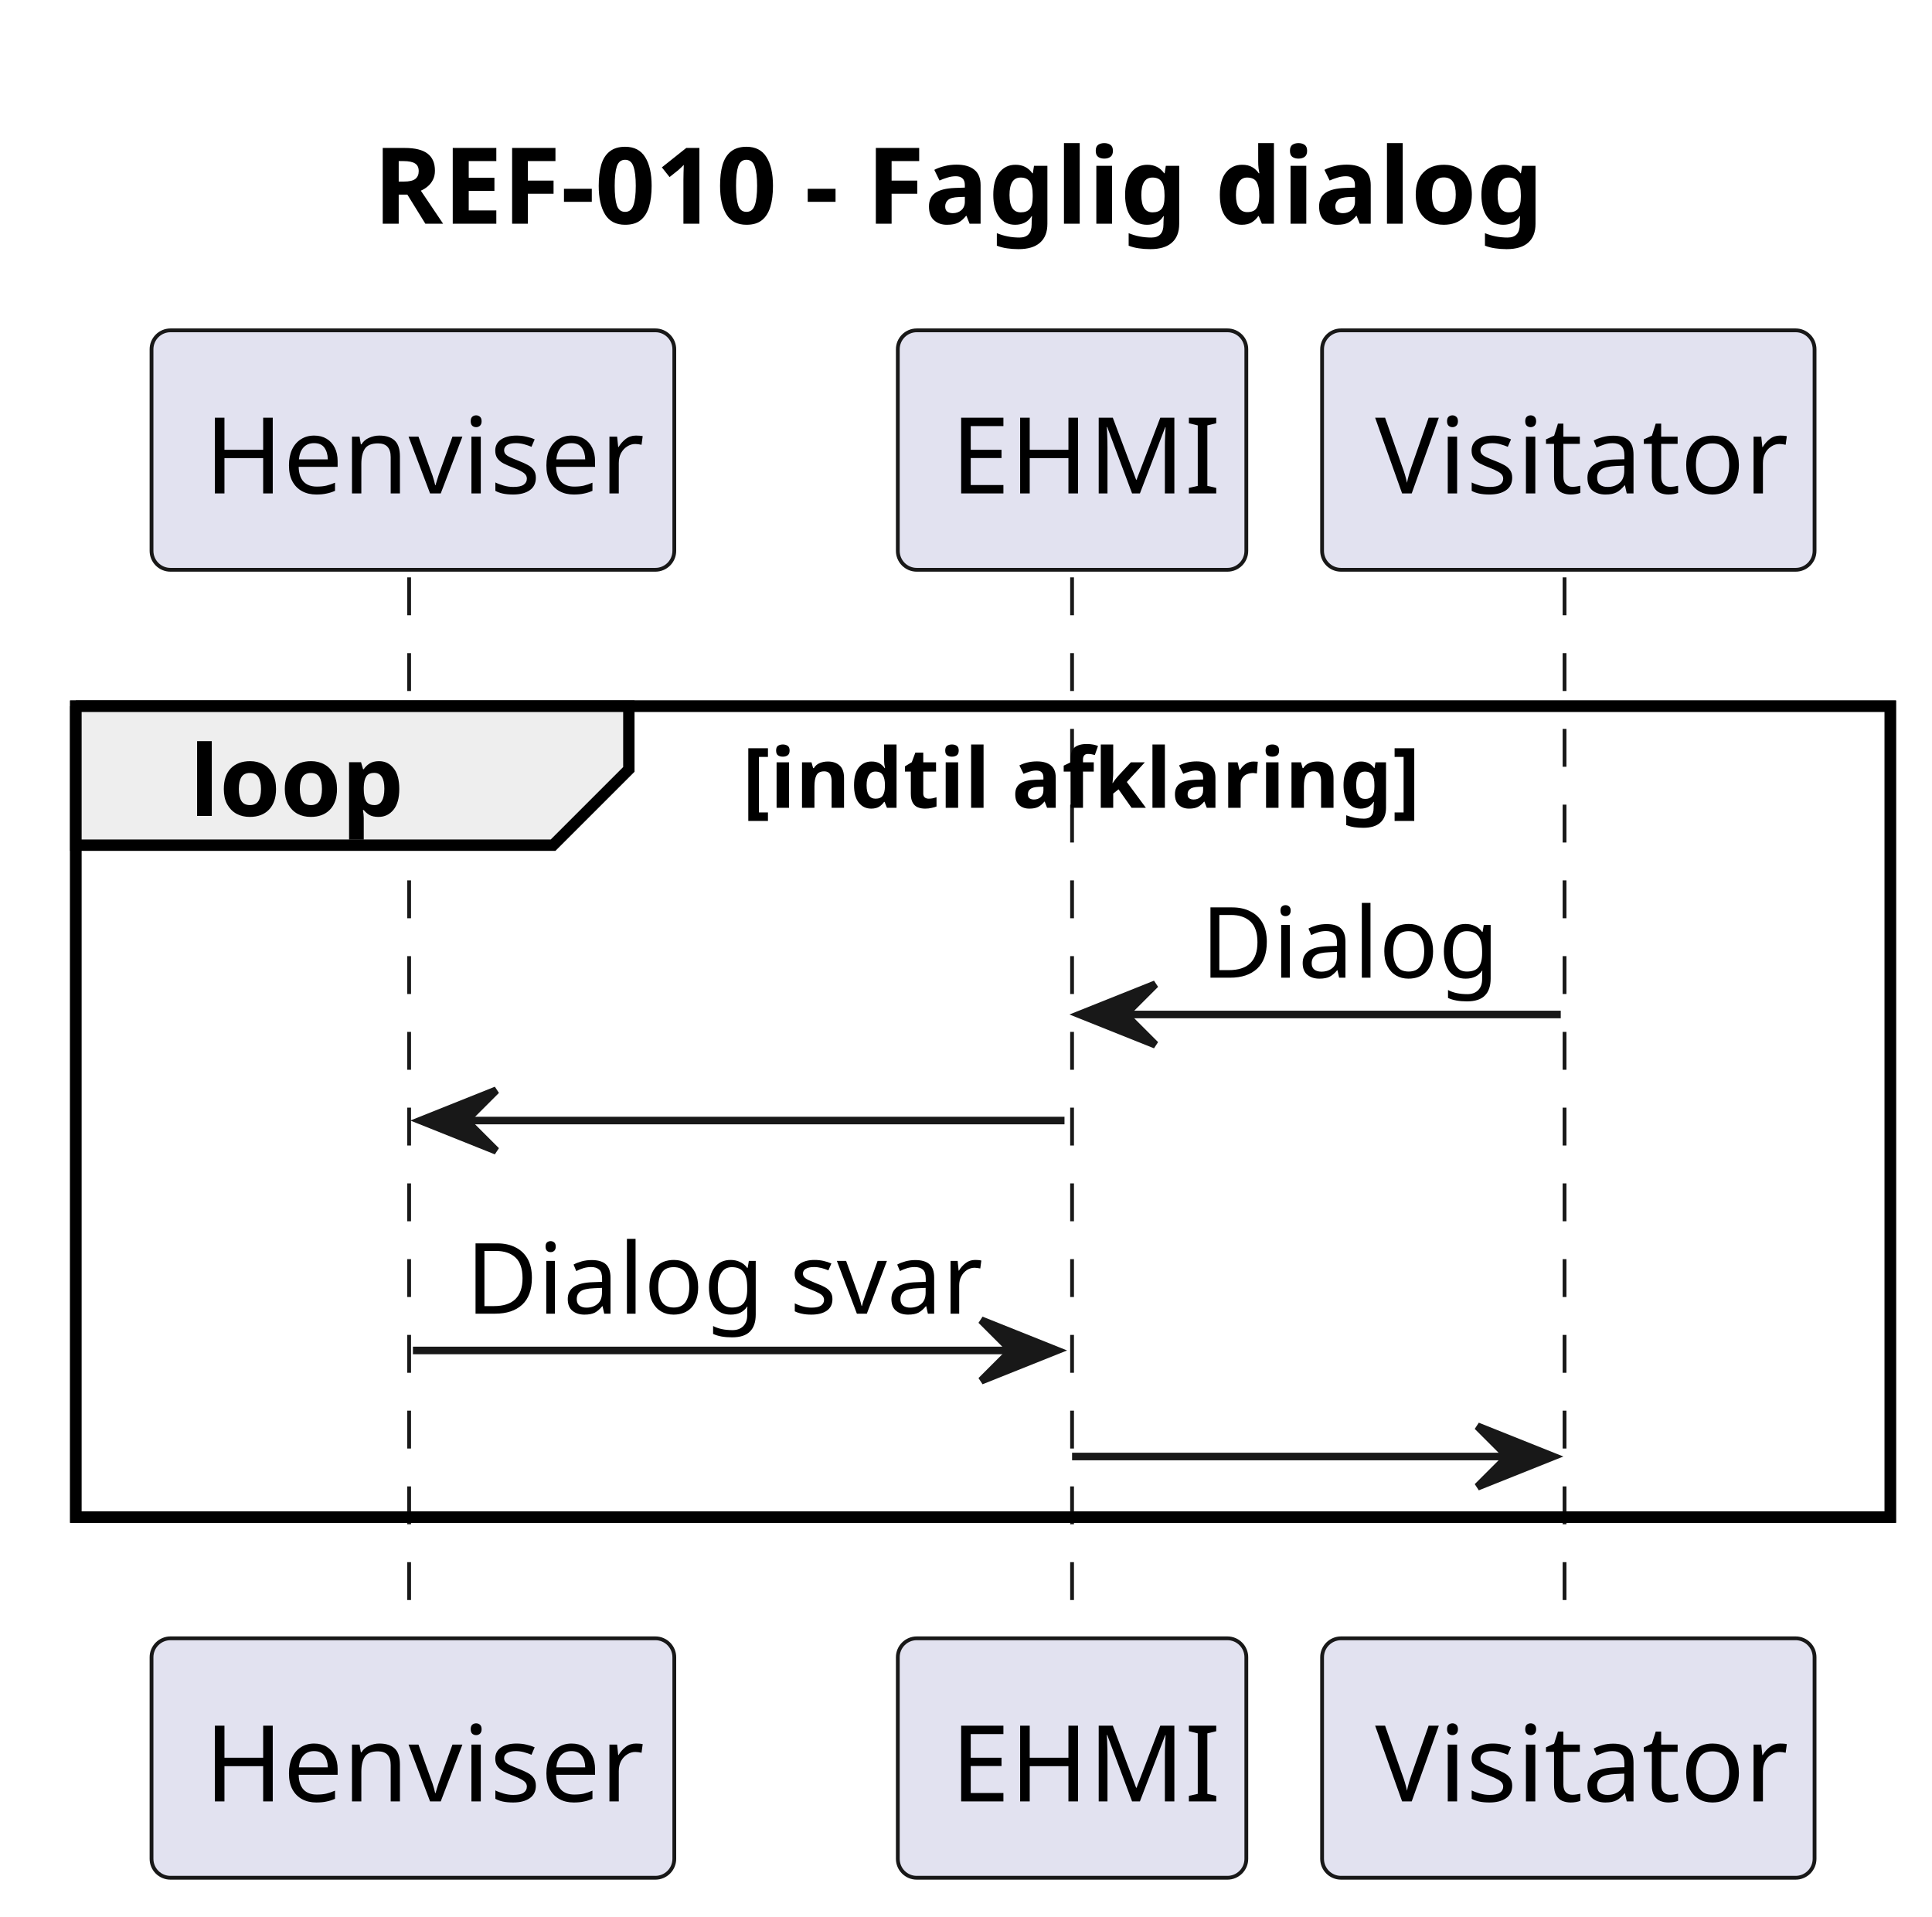
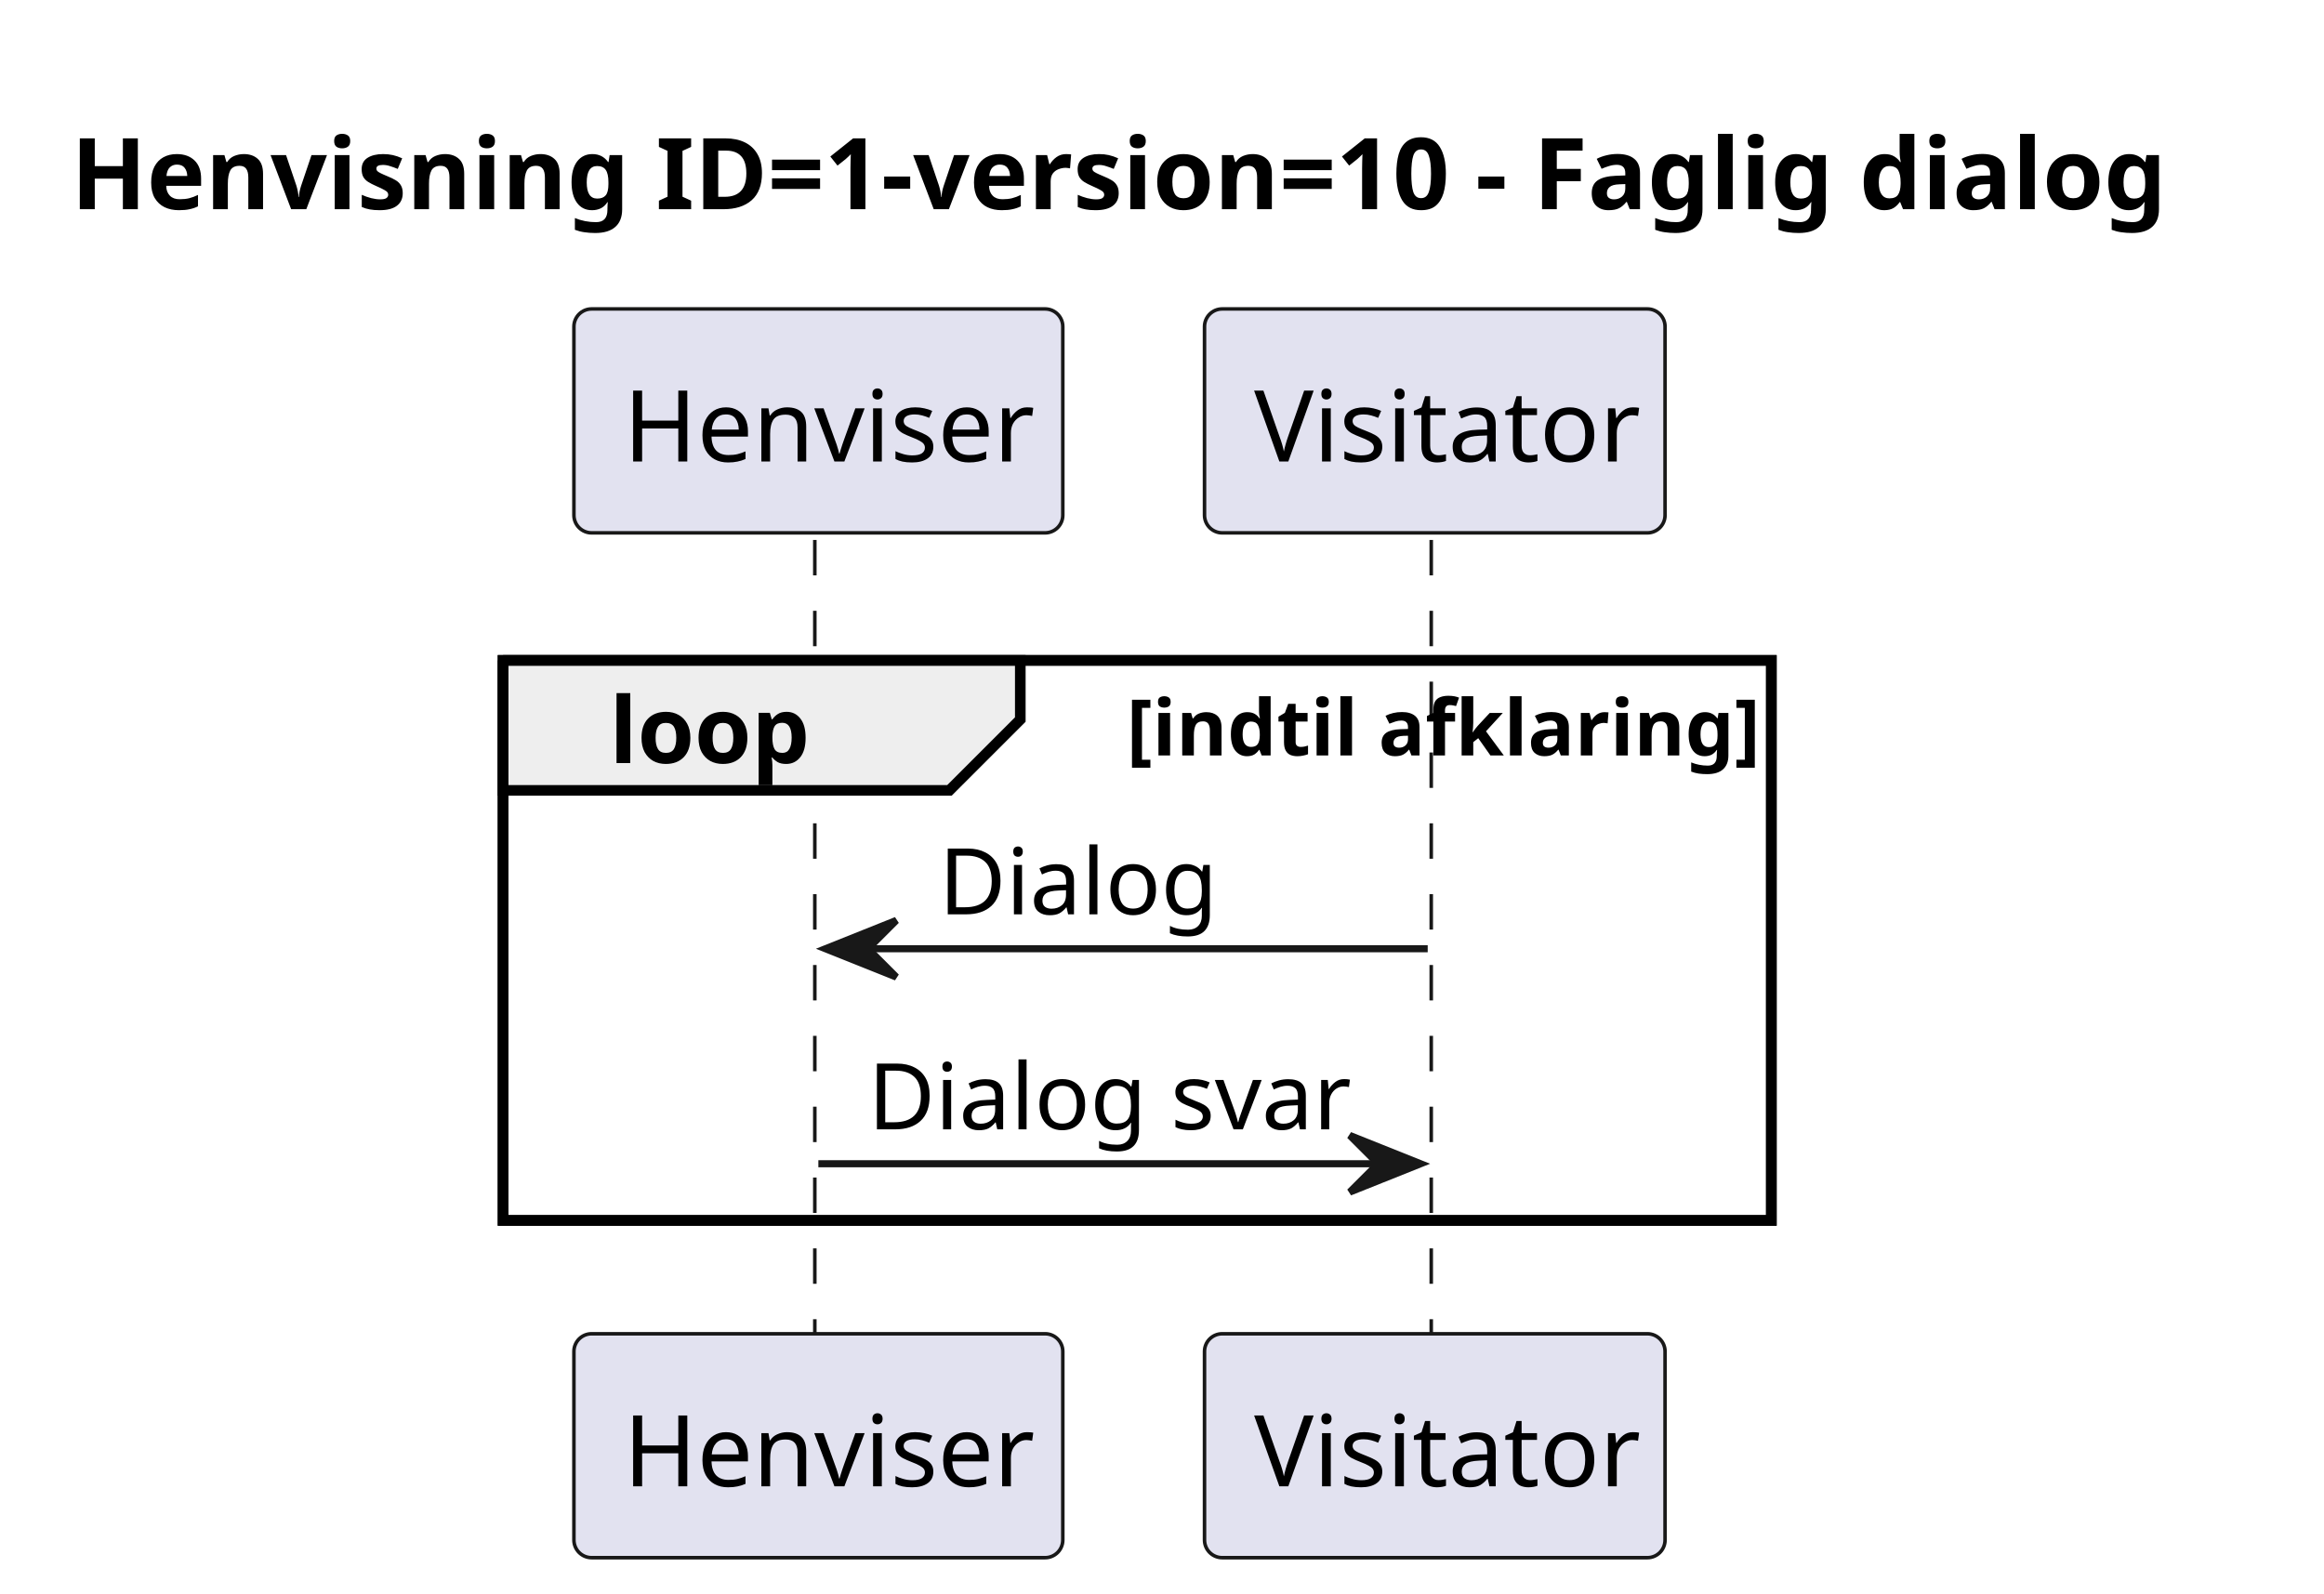
- <svg xmlns="http://www.w3.org/2000/svg" contentStyleType="text/css" height="253px" preserveAspectRatio="none" style="width:255px;height:253px;background:#FFFFFF;" version="1.1" viewBox="0 0 255 253" width="255px" zoomAndPan="magnify">
+ <svg xmlns="http://www.w3.org/2000/svg" contentStyleType="text/css" height="225px" preserveAspectRatio="none" style="width:328px;height:225px;background:#FFFFFF;" version="1.1" viewBox="0 0 328 225" width="328px" zoomAndPan="magnify">
  <defs />
  <g>
-     <text fill="#000000" font-family="sans-serif" font-size="14" font-weight="bold" lengthAdjust="spacing" textLength="160" x="49.25" y="29.533">REF-010 - Faglig dialog</text>
-     <rect fill="none" height="107.055" style="stroke:#000000;stroke-width:1.5;" width="239.5" x="10" y="93.219" />
-     <line style="stroke:#181818;stroke-width:0.5;stroke-dasharray:5.0,5.0;" x1="54" x2="54" y1="76.219" y2="217.273" />
-     <line style="stroke:#181818;stroke-width:0.5;stroke-dasharray:5.0,5.0;" x1="141.5" x2="141.5" y1="76.219" y2="217.273" />
-     <line style="stroke:#181818;stroke-width:0.5;stroke-dasharray:5.0,5.0;" x1="206.5" x2="206.5" y1="76.219" y2="217.273" />
-     <rect fill="#E2E2F0" height="31.609" rx="2.5" ry="2.5" style="stroke:#181818;stroke-width:0.5;" width="69" x="20" y="43.609" />
-     <text fill="#000000" font-family="sans-serif" font-size="14" lengthAdjust="spacing" textLength="55" x="27" y="65.143">Henviser</text>
-     <rect fill="#E2E2F0" height="31.609" rx="2.5" ry="2.5" style="stroke:#181818;stroke-width:0.5;" width="69" x="20" y="216.273" />
-     <text fill="#000000" font-family="sans-serif" font-size="14" lengthAdjust="spacing" textLength="55" x="27" y="237.807">Henviser</text>
-     <rect fill="#E2E2F0" height="31.609" rx="2.5" ry="2.5" style="stroke:#181818;stroke-width:0.5;" width="46" x="118.5" y="43.609" />
-     <text fill="#000000" font-family="sans-serif" font-size="14" lengthAdjust="spacing" textLength="32" x="125.5" y="65.143">EHMI</text>
-     <rect fill="#E2E2F0" height="31.609" rx="2.5" ry="2.5" style="stroke:#181818;stroke-width:0.5;" width="46" x="118.5" y="216.273" />
-     <text fill="#000000" font-family="sans-serif" font-size="14" lengthAdjust="spacing" textLength="32" x="125.5" y="237.807">EHMI</text>
-     <rect fill="#E2E2F0" height="31.609" rx="2.5" ry="2.5" style="stroke:#181818;stroke-width:0.5;" width="65" x="174.5" y="43.609" />
-     <text fill="#000000" font-family="sans-serif" font-size="14" lengthAdjust="spacing" textLength="51" x="181.5" y="65.143">Visitator</text>
-     <rect fill="#E2E2F0" height="31.609" rx="2.5" ry="2.5" style="stroke:#181818;stroke-width:0.5;" width="65" x="174.5" y="216.273" />
-     <text fill="#000000" font-family="sans-serif" font-size="14" lengthAdjust="spacing" textLength="51" x="181.5" y="237.807">Visitator</text>
-     <path d="M10,93.219 L83,93.219 L83,101.57 L73,111.57 L10,111.57 L10,93.219 " fill="#EEEEEE" style="stroke:#000000;stroke-width:1.5;" />
-     <rect fill="none" height="107.055" style="stroke:#000000;stroke-width:1.5;" width="239.5" x="10" y="93.219" />
-     <text fill="#000000" font-family="sans-serif" font-size="13" font-weight="bold" lengthAdjust="spacing" textLength="28" x="25" y="107.714">loop</text>
-     <text fill="#000000" font-family="sans-serif" font-size="11" font-weight="bold" lengthAdjust="spacing" textLength="86" x="98" y="106.638">[indtil afklaring]</text>
-     <polygon fill="#181818" points="152.5,129.922,142.5,133.922,152.5,137.922,148.5,133.922" style="stroke:#181818;stroke-width:1.0;" />
-     <line style="stroke:#181818;stroke-width:1.0;" x1="146.5" x2="206" y1="133.922" y2="133.922" />
-     <text fill="#000000" font-family="sans-serif" font-size="13" lengthAdjust="spacing" textLength="36" x="158.5" y="129.065">Dialog</text>
-     <polygon fill="#181818" points="65.5,143.922,55.5,147.922,65.5,151.922,61.5,147.922" style="stroke:#181818;stroke-width:1.0;" />
-     <line style="stroke:#181818;stroke-width:1.0;" x1="59.5" x2="140.5" y1="147.922" y2="147.922" />
-     <polygon fill="#181818" points="129.5,174.273,139.5,178.273,129.5,182.273,133.5,178.273" style="stroke:#181818;stroke-width:1.0;" />
-     <line style="stroke:#181818;stroke-width:1.0;" x1="54.5" x2="135.5" y1="178.273" y2="178.273" />
-     <text fill="#000000" font-family="sans-serif" font-size="13" lengthAdjust="spacing" textLength="63" x="61.5" y="173.417">Dialog svar</text>
-     <polygon fill="#181818" points="195,188.273,205,192.273,195,196.273,199,192.273" style="stroke:#181818;stroke-width:1.0;" />
-     <line style="stroke:#181818;stroke-width:1.0;" x1="141.5" x2="201" y1="192.273" y2="192.273" />
+     <text fill="#000000" font-family="sans-serif" font-size="14" font-weight="bold" lengthAdjust="spacing" textLength="300" x="10" y="29.533">Henvisning ID=1-version=10 - Faglig dialog</text>
+     <rect fill="none" height="79.055" style="stroke:#000000;stroke-width:1.5;" width="179" x="71" y="93.219" />
+     <line style="stroke:#181818;stroke-width:0.5;stroke-dasharray:5.0,5.0;" x1="115" x2="115" y1="76.219" y2="189.273" />
+     <line style="stroke:#181818;stroke-width:0.5;stroke-dasharray:5.0,5.0;" x1="202" x2="202" y1="76.219" y2="189.273" />
+     <rect fill="#E2E2F0" height="31.609" rx="2.5" ry="2.5" style="stroke:#181818;stroke-width:0.5;" width="69" x="81" y="43.609" />
+     <text fill="#000000" font-family="sans-serif" font-size="14" lengthAdjust="spacing" textLength="55" x="88" y="65.143">Henviser</text>
+     <rect fill="#E2E2F0" height="31.609" rx="2.5" ry="2.5" style="stroke:#181818;stroke-width:0.5;" width="69" x="81" y="188.273" />
+     <text fill="#000000" font-family="sans-serif" font-size="14" lengthAdjust="spacing" textLength="55" x="88" y="209.807">Henviser</text>
+     <rect fill="#E2E2F0" height="31.609" rx="2.5" ry="2.5" style="stroke:#181818;stroke-width:0.5;" width="65" x="170" y="43.609" />
+     <text fill="#000000" font-family="sans-serif" font-size="14" lengthAdjust="spacing" textLength="51" x="177" y="65.143">Visitator</text>
+     <rect fill="#E2E2F0" height="31.609" rx="2.5" ry="2.5" style="stroke:#181818;stroke-width:0.5;" width="65" x="170" y="188.273" />
+     <text fill="#000000" font-family="sans-serif" font-size="14" lengthAdjust="spacing" textLength="51" x="177" y="209.807">Visitator</text>
+     <path d="M71,93.219 L144,93.219 L144,101.57 L134,111.57 L71,111.57 L71,93.219 " fill="#EEEEEE" style="stroke:#000000;stroke-width:1.5;" />
+     <rect fill="none" height="79.055" style="stroke:#000000;stroke-width:1.5;" width="179" x="71" y="93.219" />
+     <text fill="#000000" font-family="sans-serif" font-size="13" font-weight="bold" lengthAdjust="spacing" textLength="28" x="86" y="107.714">loop</text>
+     <text fill="#000000" font-family="sans-serif" font-size="11" font-weight="bold" lengthAdjust="spacing" textLength="86" x="159" y="106.638">[indtil afklaring]</text>
+     <polygon fill="#181818" points="126.5,129.922,116.5,133.922,126.5,137.922,122.5,133.922" style="stroke:#181818;stroke-width:1.0;" />
+     <line style="stroke:#181818;stroke-width:1.0;" x1="120.5" x2="201.5" y1="133.922" y2="133.922" />
+     <text fill="#000000" font-family="sans-serif" font-size="13" lengthAdjust="spacing" textLength="36" x="132.5" y="129.065">Dialog</text>
+     <polygon fill="#181818" points="190.5,160.273,200.5,164.273,190.5,168.273,194.5,164.273" style="stroke:#181818;stroke-width:1.0;" />
+     <line style="stroke:#181818;stroke-width:1.0;" x1="115.5" x2="196.5" y1="164.273" y2="164.273" />
+     <text fill="#000000" font-family="sans-serif" font-size="13" lengthAdjust="spacing" textLength="63" x="122.5" y="159.417">Dialog svar</text>
  </g>
</svg>
